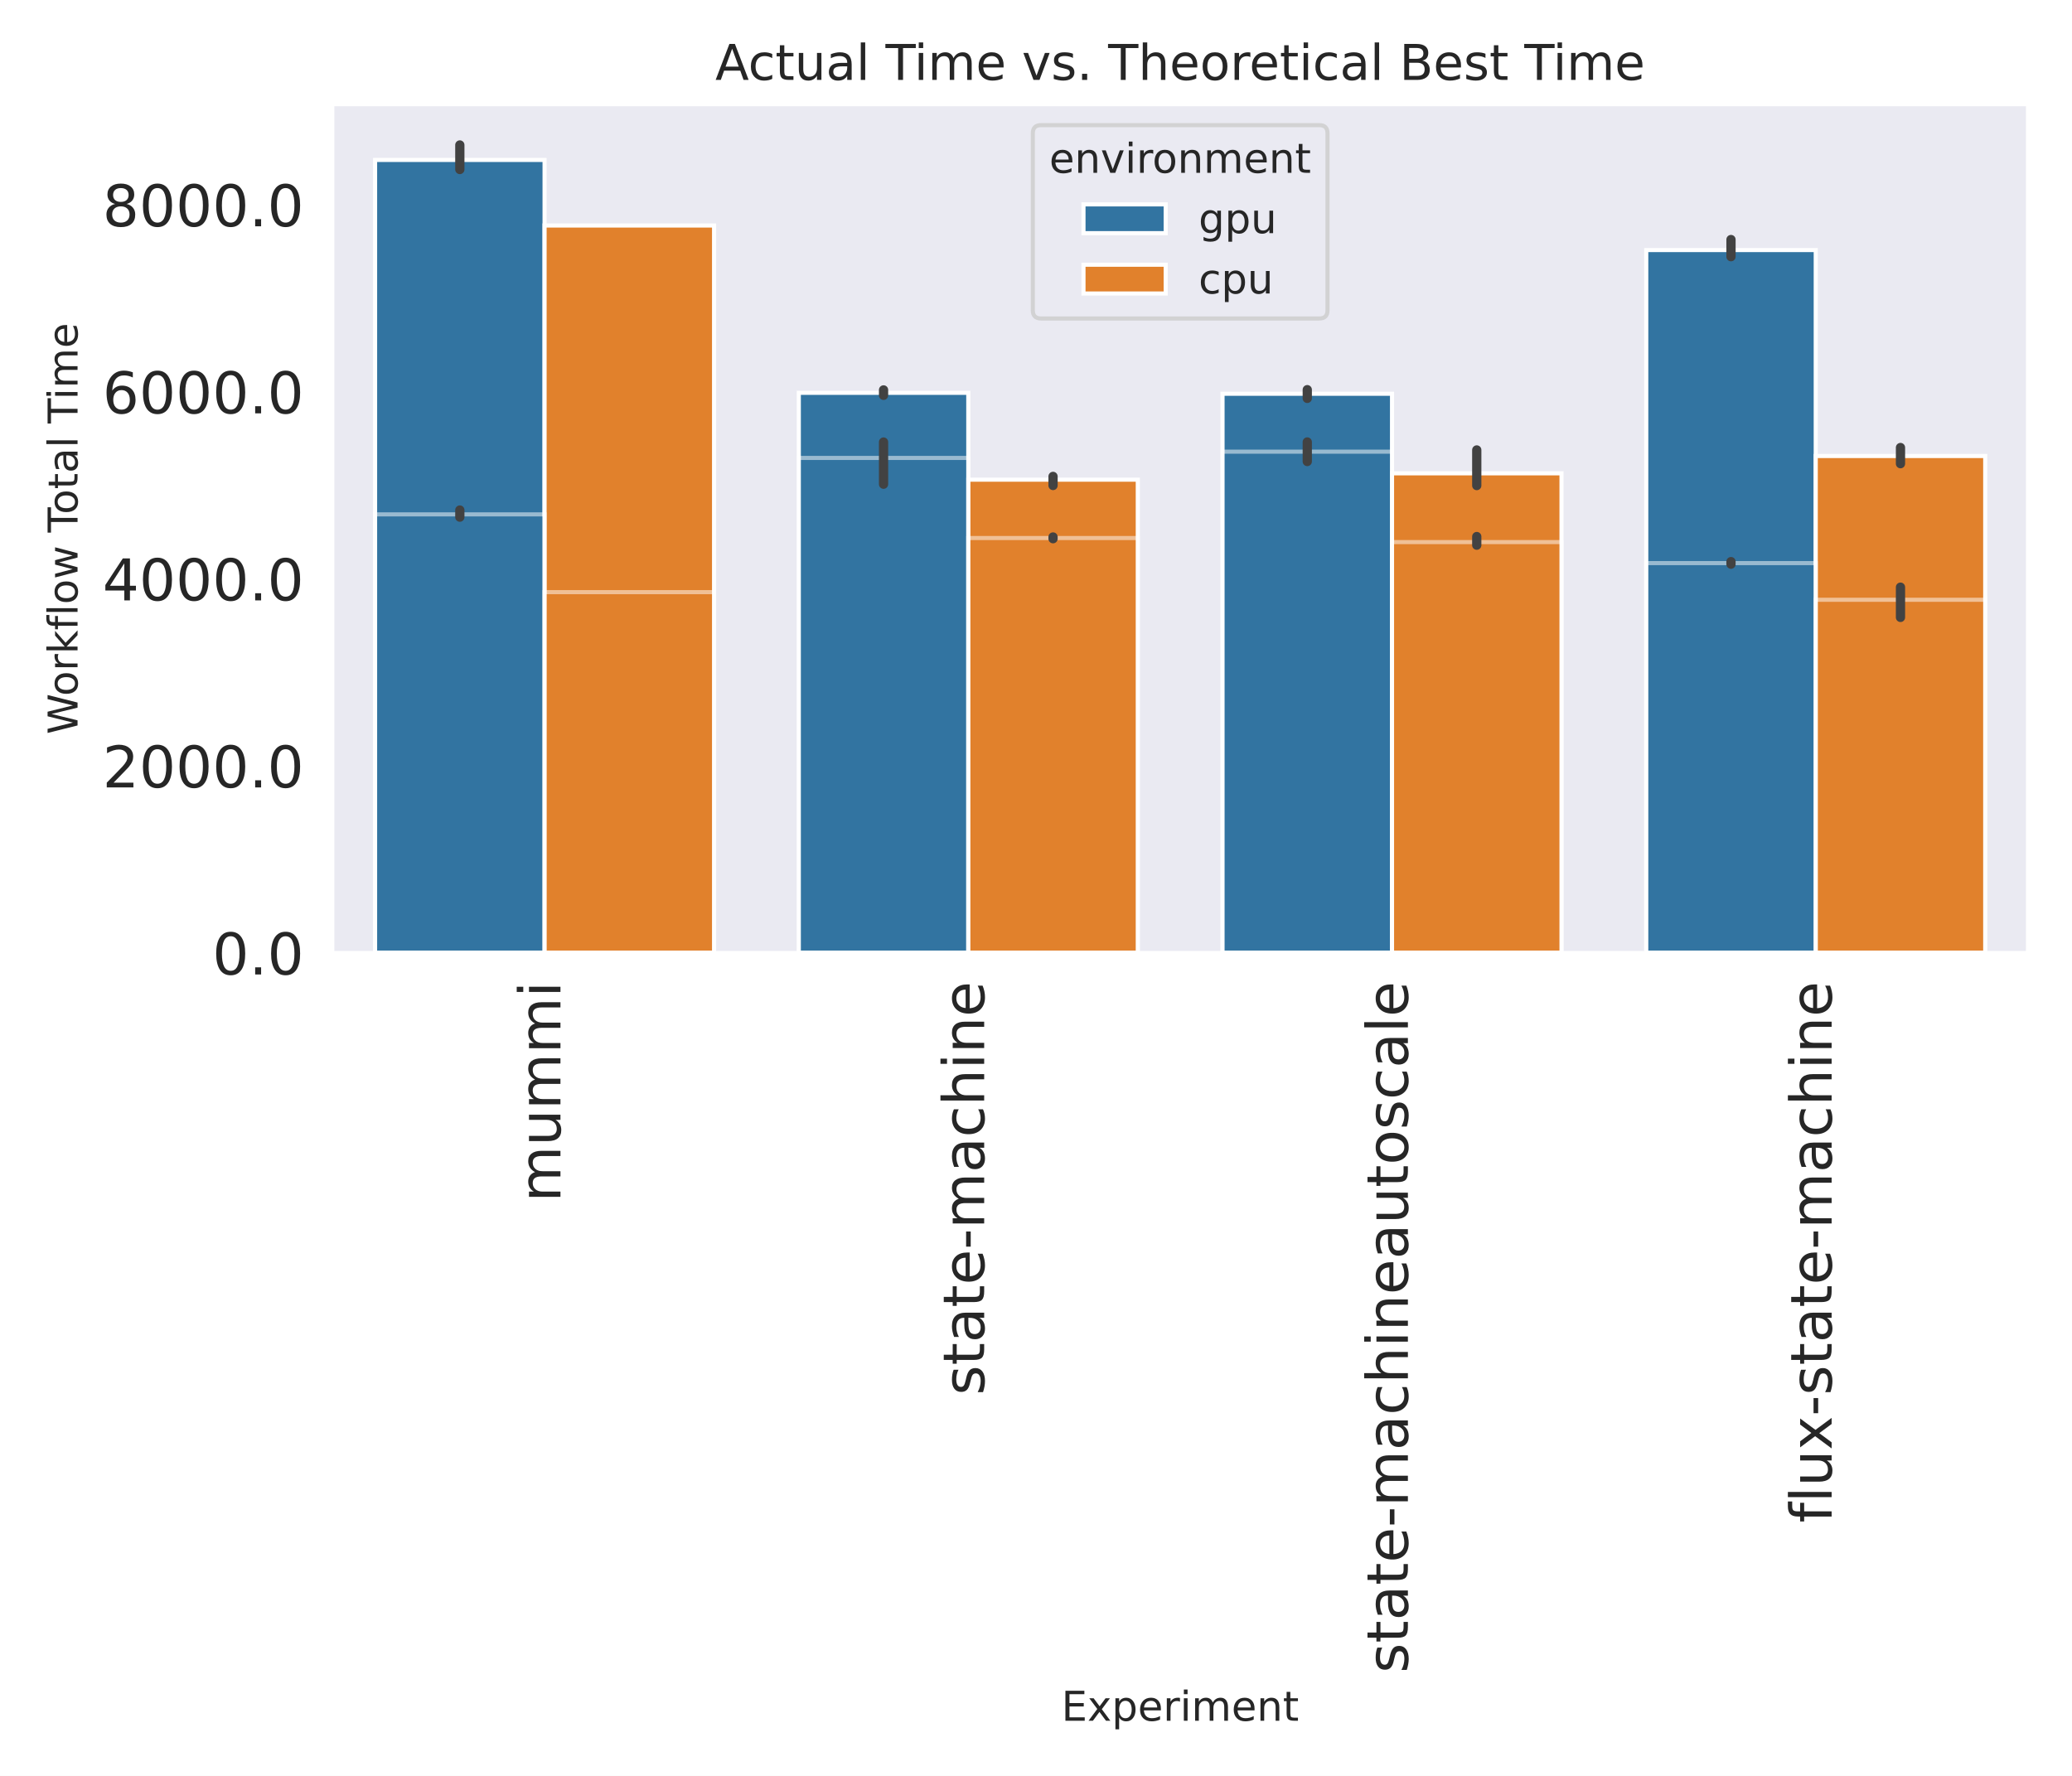
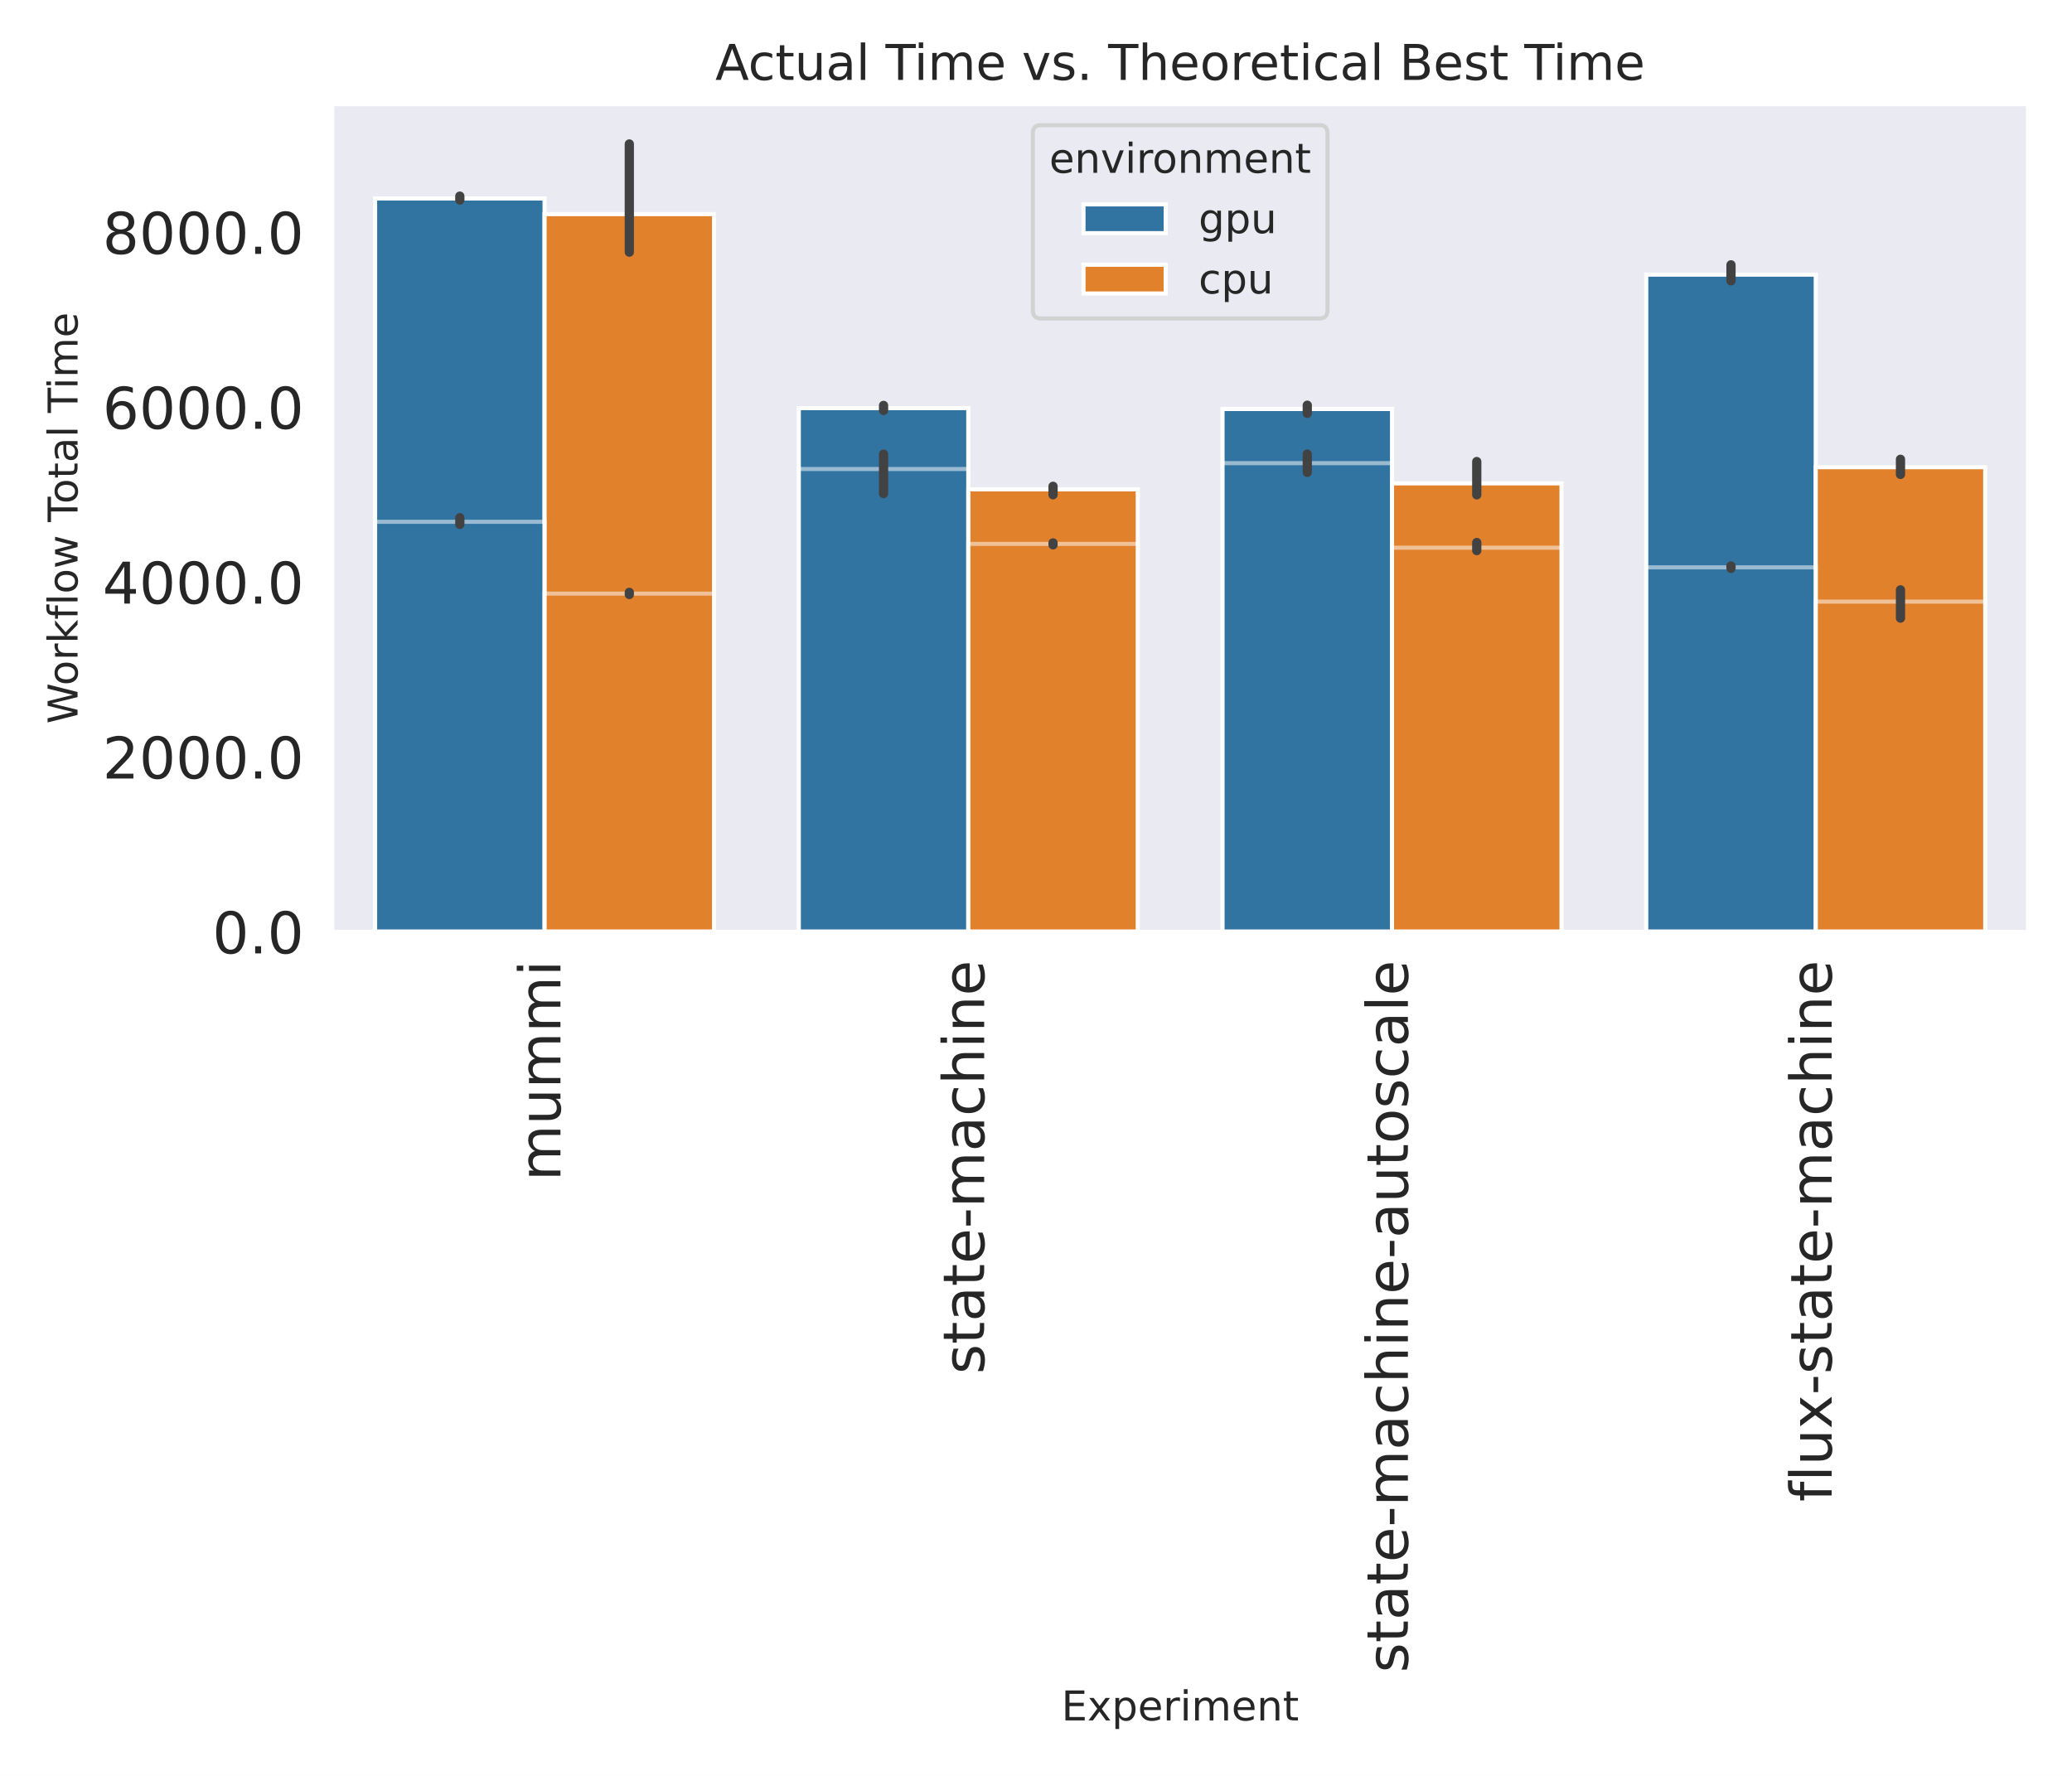
<svg xmlns="http://www.w3.org/2000/svg" xmlns:xlink="http://www.w3.org/1999/xlink" width="504pt" height="432pt" viewBox="0 0 504 432" version="1.1">
  <defs>
    <style type="text/css">*{stroke-linejoin: round; stroke-linecap: butt}</style>
  </defs>
  <g id="figure_1">
    <g id="patch_1">
      <path d="M 0 432  L 504 432  L 504 0  L 0 0  z " style="fill: #ffffff" />
    </g>
    <g id="axes_1">
      <g id="patch_2">
-         <path d="M 80.93 231.73  L 493.2 231.73  L 493.2 25.44  L 80.93 25.44  z " style="fill: #eaeaf2" />
+         <path d="M 80.93 226.6  L 493.2 226.6  L 493.2 25.44  L 80.93 25.44  z " style="fill: #eaeaf2" />
      </g>
      <g id="matplotlib.axis_1">
        <g id="xtick_1">
          <g id="text_1">
-             <g style="fill: #262626" transform="translate(136.3269 292.4025) rotate(-90) scale(0.14 -0.14)">
+             <g style="fill: #262626" transform="translate(136.3269 287.2725) rotate(-90) scale(0.14 -0.14)">
              <defs>
                <path id="DejaVuSans-6d" d="M 3328 2828  Q 3544 3216 3844 3400  Q 4144 3584 4550 3584  Q 5097 3584 5394 3201  Q 5691 2819 5691 2113  L 5691 0  L 5113 0  L 5113 2094  Q 5113 2597 4934 2840  Q 4756 3084 4391 3084  Q 3944 3084 3684 2787  Q 3425 2491 3425 1978  L 3425 0  L 2847 0  L 2847 2094  Q 2847 2600 2669 2842  Q 2491 3084 2119 3084  Q 1678 3084 1418 2786  Q 1159 2488 1159 1978  L 1159 0  L 581 0  L 581 3500  L 1159 3500  L 1159 2956  Q 1356 3278 1631 3431  Q 1906 3584 2284 3584  Q 2666 3584 2933 3390  Q 3200 3197 3328 2828  z " transform="scale(0.015625)" />
                <path id="DejaVuSans-75" d="M 544 1381  L 544 3500  L 1119 3500  L 1119 1403  Q 1119 906 1312 657  Q 1506 409 1894 409  Q 2359 409 2629 706  Q 2900 1003 2900 1516  L 2900 3500  L 3475 3500  L 3475 0  L 2900 0  L 2900 538  Q 2691 219 2414 64  Q 2138 -91 1772 -91  Q 1169 -91 856 284  Q 544 659 544 1381  z M 1991 3584  L 1991 3584  z " transform="scale(0.015625)" />
                <path id="DejaVuSans-69" d="M 603 3500  L 1178 3500  L 1178 0  L 603 0  L 603 3500  z M 603 4863  L 1178 4863  L 1178 4134  L 603 4134  L 603 4863  z " transform="scale(0.015625)" />
              </defs>
              <use xlink:href="#DejaVuSans-6d" />
              <use xlink:href="#DejaVuSans-75" x="97.412" />
              <use xlink:href="#DejaVuSans-6d" x="160.791" />
              <use xlink:href="#DejaVuSans-6d" x="258.203" />
              <use xlink:href="#DejaVuSans-69" x="355.615" />
            </g>
          </g>
        </g>
        <g id="xtick_2">
          <g id="text_2">
-             <g style="fill: #262626" transform="translate(239.3944 339.4075) rotate(-90) scale(0.14 -0.14)">
+             <g style="fill: #262626" transform="translate(239.3944 334.2775) rotate(-90) scale(0.14 -0.14)">
              <defs>
                <path id="DejaVuSans-73" d="M 2834 3397  L 2834 2853  Q 2591 2978 2328 3040  Q 2066 3103 1784 3103  Q 1356 3103 1142 2972  Q 928 2841 928 2578  Q 928 2378 1081 2264  Q 1234 2150 1697 2047  L 1894 2003  Q 2506 1872 2764 1633  Q 3022 1394 3022 966  Q 3022 478 2636 193  Q 2250 -91 1575 -91  Q 1294 -91 989 -36  Q 684 19 347 128  L 347 722  Q 666 556 975 473  Q 1284 391 1588 391  Q 1994 391 2212 530  Q 2431 669 2431 922  Q 2431 1156 2273 1281  Q 2116 1406 1581 1522  L 1381 1569  Q 847 1681 609 1914  Q 372 2147 372 2553  Q 372 3047 722 3315  Q 1072 3584 1716 3584  Q 2034 3584 2315 3537  Q 2597 3491 2834 3397  z " transform="scale(0.015625)" />
                <path id="DejaVuSans-74" d="M 1172 4494  L 1172 3500  L 2356 3500  L 2356 3053  L 1172 3053  L 1172 1153  Q 1172 725 1289 603  Q 1406 481 1766 481  L 2356 481  L 2356 0  L 1766 0  Q 1100 0 847 248  Q 594 497 594 1153  L 594 3053  L 172 3053  L 172 3500  L 594 3500  L 594 4494  L 1172 4494  z " transform="scale(0.015625)" />
                <path id="DejaVuSans-61" d="M 2194 1759  Q 1497 1759 1228 1600  Q 959 1441 959 1056  Q 959 750 1161 570  Q 1363 391 1709 391  Q 2188 391 2477 730  Q 2766 1069 2766 1631  L 2766 1759  L 2194 1759  z M 3341 1997  L 3341 0  L 2766 0  L 2766 531  Q 2569 213 2275 61  Q 1981 -91 1556 -91  Q 1019 -91 701 211  Q 384 513 384 1019  Q 384 1609 779 1909  Q 1175 2209 1959 2209  L 2766 2209  L 2766 2266  Q 2766 2663 2505 2880  Q 2244 3097 1772 3097  Q 1472 3097 1187 3025  Q 903 2953 641 2809  L 641 3341  Q 956 3463 1253 3523  Q 1550 3584 1831 3584  Q 2591 3584 2966 3190  Q 3341 2797 3341 1997  z " transform="scale(0.015625)" />
                <path id="DejaVuSans-65" d="M 3597 1894  L 3597 1613  L 953 1613  Q 991 1019 1311 708  Q 1631 397 2203 397  Q 2534 397 2845 478  Q 3156 559 3463 722  L 3463 178  Q 3153 47 2828 -22  Q 2503 -91 2169 -91  Q 1331 -91 842 396  Q 353 884 353 1716  Q 353 2575 817 3079  Q 1281 3584 2069 3584  Q 2775 3584 3186 3129  Q 3597 2675 3597 1894  z M 3022 2063  Q 3016 2534 2758 2815  Q 2500 3097 2075 3097  Q 1594 3097 1305 2825  Q 1016 2553 972 2059  L 3022 2063  z " transform="scale(0.015625)" />
                <path id="DejaVuSans-2d" d="M 313 2009  L 1997 2009  L 1997 1497  L 313 1497  L 313 2009  z " transform="scale(0.015625)" />
                <path id="DejaVuSans-63" d="M 3122 3366  L 3122 2828  Q 2878 2963 2633 3030  Q 2388 3097 2138 3097  Q 1578 3097 1268 2742  Q 959 2388 959 1747  Q 959 1106 1268 751  Q 1578 397 2138 397  Q 2388 397 2633 464  Q 2878 531 3122 666  L 3122 134  Q 2881 22 2623 -34  Q 2366 -91 2075 -91  Q 1284 -91 818 406  Q 353 903 353 1747  Q 353 2603 823 3093  Q 1294 3584 2113 3584  Q 2378 3584 2631 3529  Q 2884 3475 3122 3366  z " transform="scale(0.015625)" />
                <path id="DejaVuSans-68" d="M 3513 2113  L 3513 0  L 2938 0  L 2938 2094  Q 2938 2591 2744 2837  Q 2550 3084 2163 3084  Q 1697 3084 1428 2787  Q 1159 2491 1159 1978  L 1159 0  L 581 0  L 581 4863  L 1159 4863  L 1159 2956  Q 1366 3272 1645 3428  Q 1925 3584 2291 3584  Q 2894 3584 3203 3211  Q 3513 2838 3513 2113  z " transform="scale(0.015625)" />
                <path id="DejaVuSans-6e" d="M 3513 2113  L 3513 0  L 2938 0  L 2938 2094  Q 2938 2591 2744 2837  Q 2550 3084 2163 3084  Q 1697 3084 1428 2787  Q 1159 2491 1159 1978  L 1159 0  L 581 0  L 581 3500  L 1159 3500  L 1159 2956  Q 1366 3272 1645 3428  Q 1925 3584 2291 3584  Q 2894 3584 3203 3211  Q 3513 2838 3513 2113  z " transform="scale(0.015625)" />
              </defs>
              <use xlink:href="#DejaVuSans-73" />
              <use xlink:href="#DejaVuSans-74" x="52.1" />
              <use xlink:href="#DejaVuSans-61" x="91.309" />
              <use xlink:href="#DejaVuSans-74" x="152.588" />
              <use xlink:href="#DejaVuSans-65" x="191.797" />
              <use xlink:href="#DejaVuSans-2d" x="253.32" />
              <use xlink:href="#DejaVuSans-6d" x="289.404" />
              <use xlink:href="#DejaVuSans-61" x="386.816" />
              <use xlink:href="#DejaVuSans-63" x="448.096" />
              <use xlink:href="#DejaVuSans-68" x="503.076" />
              <use xlink:href="#DejaVuSans-69" x="566.455" />
              <use xlink:href="#DejaVuSans-6e" x="594.238" />
              <use xlink:href="#DejaVuSans-65" x="657.617" />
            </g>
          </g>
        </g>
        <g id="xtick_3">
          <g id="text_3">
-             <g style="fill: #262626" transform="translate(342.4619 406.9881) rotate(-90) scale(0.14 -0.14)">
+             <g style="fill: #262626" transform="translate(342.4619 406.9091) rotate(-90) scale(0.14 -0.14)">
              <defs>
                <path id="DejaVuSans-6f" d="M 1959 3097  Q 1497 3097 1228 2736  Q 959 2375 959 1747  Q 959 1119 1226 758  Q 1494 397 1959 397  Q 2419 397 2687 759  Q 2956 1122 2956 1747  Q 2956 2369 2687 2733  Q 2419 3097 1959 3097  z M 1959 3584  Q 2709 3584 3137 3096  Q 3566 2609 3566 1747  Q 3566 888 3137 398  Q 2709 -91 1959 -91  Q 1206 -91 779 398  Q 353 888 353 1747  Q 353 2609 779 3096  Q 1206 3584 1959 3584  z " transform="scale(0.015625)" />
                <path id="DejaVuSans-6c" d="M 603 4863  L 1178 4863  L 1178 0  L 603 0  L 603 4863  z " transform="scale(0.015625)" />
              </defs>
              <use xlink:href="#DejaVuSans-73" />
              <use xlink:href="#DejaVuSans-74" x="52.1" />
              <use xlink:href="#DejaVuSans-61" x="91.309" />
              <use xlink:href="#DejaVuSans-74" x="152.588" />
              <use xlink:href="#DejaVuSans-65" x="191.797" />
              <use xlink:href="#DejaVuSans-2d" x="253.32" />
              <use xlink:href="#DejaVuSans-6d" x="289.404" />
              <use xlink:href="#DejaVuSans-61" x="386.816" />
              <use xlink:href="#DejaVuSans-63" x="448.096" />
              <use xlink:href="#DejaVuSans-68" x="503.076" />
              <use xlink:href="#DejaVuSans-69" x="566.455" />
              <use xlink:href="#DejaVuSans-6e" x="594.238" />
              <use xlink:href="#DejaVuSans-65" x="657.617" />
-               <use xlink:href="#DejaVuSans-61" x="719.141" />
-               <use xlink:href="#DejaVuSans-75" x="780.42" />
-               <use xlink:href="#DejaVuSans-74" x="843.799" />
-               <use xlink:href="#DejaVuSans-6f" x="883.008" />
-               <use xlink:href="#DejaVuSans-73" x="944.189" />
-               <use xlink:href="#DejaVuSans-63" x="996.289" />
-               <use xlink:href="#DejaVuSans-61" x="1051.27" />
-               <use xlink:href="#DejaVuSans-6c" x="1112.549" />
-               <use xlink:href="#DejaVuSans-65" x="1140.332" />
+               <use xlink:href="#DejaVuSans-2d" x="719.141" />
+               <use xlink:href="#DejaVuSans-61" x="755.225" />
+               <use xlink:href="#DejaVuSans-75" x="816.504" />
+               <use xlink:href="#DejaVuSans-74" x="879.883" />
+               <use xlink:href="#DejaVuSans-6f" x="919.092" />
+               <use xlink:href="#DejaVuSans-73" x="980.273" />
+               <use xlink:href="#DejaVuSans-63" x="1032.373" />
+               <use xlink:href="#DejaVuSans-61" x="1087.354" />
+               <use xlink:href="#DejaVuSans-6c" x="1148.633" />
+               <use xlink:href="#DejaVuSans-65" x="1176.416" />
            </g>
          </g>
        </g>
        <g id="xtick_4">
          <g id="text_4">
-             <g style="fill: #262626" transform="translate(445.5294 370.435) rotate(-90) scale(0.14 -0.14)">
+             <g style="fill: #262626" transform="translate(445.5294 365.305) rotate(-90) scale(0.14 -0.14)">
              <defs>
                <path id="DejaVuSans-66" d="M 2375 4863  L 2375 4384  L 1825 4384  Q 1516 4384 1395 4259  Q 1275 4134 1275 3809  L 1275 3500  L 2222 3500  L 2222 3053  L 1275 3053  L 1275 0  L 697 0  L 697 3053  L 147 3053  L 147 3500  L 697 3500  L 697 3744  Q 697 4328 969 4595  Q 1241 4863 1831 4863  L 2375 4863  z " transform="scale(0.015625)" />
                <path id="DejaVuSans-78" d="M 3513 3500  L 2247 1797  L 3578 0  L 2900 0  L 1881 1375  L 863 0  L 184 0  L 1544 1831  L 300 3500  L 978 3500  L 1906 2253  L 2834 3500  L 3513 3500  z " transform="scale(0.015625)" />
              </defs>
              <use xlink:href="#DejaVuSans-66" />
              <use xlink:href="#DejaVuSans-6c" x="35.205" />
              <use xlink:href="#DejaVuSans-75" x="62.988" />
              <use xlink:href="#DejaVuSans-78" x="126.367" />
              <use xlink:href="#DejaVuSans-2d" x="185.547" />
              <use xlink:href="#DejaVuSans-73" x="221.631" />
              <use xlink:href="#DejaVuSans-74" x="273.73" />
              <use xlink:href="#DejaVuSans-61" x="312.939" />
              <use xlink:href="#DejaVuSans-74" x="374.219" />
              <use xlink:href="#DejaVuSans-65" x="413.428" />
              <use xlink:href="#DejaVuSans-2d" x="474.951" />
              <use xlink:href="#DejaVuSans-6d" x="511.035" />
              <use xlink:href="#DejaVuSans-61" x="608.447" />
              <use xlink:href="#DejaVuSans-63" x="669.727" />
              <use xlink:href="#DejaVuSans-68" x="724.707" />
              <use xlink:href="#DejaVuSans-69" x="788.086" />
              <use xlink:href="#DejaVuSans-6e" x="815.869" />
              <use xlink:href="#DejaVuSans-65" x="879.248" />
            </g>
          </g>
        </g>
        <g id="text_5">
-           <g style="fill: #262626" transform="translate(258.1752 418.5866) scale(0.1 -0.1)">
+           <g style="fill: #262626" transform="translate(258.1752 418.5075) scale(0.1 -0.1)">
            <defs>
              <path id="DejaVuSans-45" d="M 628 4666  L 3578 4666  L 3578 4134  L 1259 4134  L 1259 2753  L 3481 2753  L 3481 2222  L 1259 2222  L 1259 531  L 3634 531  L 3634 0  L 628 0  L 628 4666  z " transform="scale(0.015625)" />
              <path id="DejaVuSans-70" d="M 1159 525  L 1159 -1331  L 581 -1331  L 581 3500  L 1159 3500  L 1159 2969  Q 1341 3281 1617 3432  Q 1894 3584 2278 3584  Q 2916 3584 3314 3078  Q 3713 2572 3713 1747  Q 3713 922 3314 415  Q 2916 -91 2278 -91  Q 1894 -91 1617 61  Q 1341 213 1159 525  z M 3116 1747  Q 3116 2381 2855 2742  Q 2594 3103 2138 3103  Q 1681 3103 1420 2742  Q 1159 2381 1159 1747  Q 1159 1113 1420 752  Q 1681 391 2138 391  Q 2594 391 2855 752  Q 3116 1113 3116 1747  z " transform="scale(0.015625)" />
              <path id="DejaVuSans-72" d="M 2631 2963  Q 2534 3019 2420 3045  Q 2306 3072 2169 3072  Q 1681 3072 1420 2755  Q 1159 2438 1159 1844  L 1159 0  L 581 0  L 581 3500  L 1159 3500  L 1159 2956  Q 1341 3275 1631 3429  Q 1922 3584 2338 3584  Q 2397 3584 2469 3576  Q 2541 3569 2628 3553  L 2631 2963  z " transform="scale(0.015625)" />
            </defs>
            <use xlink:href="#DejaVuSans-45" />
            <use xlink:href="#DejaVuSans-78" x="63.184" />
            <use xlink:href="#DejaVuSans-70" x="122.363" />
            <use xlink:href="#DejaVuSans-65" x="185.84" />
            <use xlink:href="#DejaVuSans-72" x="247.363" />
            <use xlink:href="#DejaVuSans-69" x="288.477" />
            <use xlink:href="#DejaVuSans-6d" x="316.26" />
            <use xlink:href="#DejaVuSans-65" x="413.672" />
            <use xlink:href="#DejaVuSans-6e" x="475.195" />
            <use xlink:href="#DejaVuSans-74" x="538.574" />
          </g>
        </g>
      </g>
      <g id="matplotlib.axis_2">
        <g id="ytick_1">
          <g id="text_6">
-             <g style="fill: #262626" transform="translate(51.66562 237.0489) scale(0.14 -0.14)">
+             <g style="fill: #262626" transform="translate(51.66562 231.9189) scale(0.14 -0.14)">
              <defs>
                <path id="DejaVuSans-30" d="M 2034 4250  Q 1547 4250 1301 3770  Q 1056 3291 1056 2328  Q 1056 1369 1301 889  Q 1547 409 2034 409  Q 2525 409 2770 889  Q 3016 1369 3016 2328  Q 3016 3291 2770 3770  Q 2525 4250 2034 4250  z M 2034 4750  Q 2819 4750 3233 4129  Q 3647 3509 3647 2328  Q 3647 1150 3233 529  Q 2819 -91 2034 -91  Q 1250 -91 836 529  Q 422 1150 422 2328  Q 422 3509 836 4129  Q 1250 4750 2034 4750  z " transform="scale(0.015625)" />
                <path id="DejaVuSans-2e" d="M 684 794  L 1344 794  L 1344 0  L 684 0  L 684 794  z " transform="scale(0.015625)" />
              </defs>
              <use xlink:href="#DejaVuSans-30" />
              <use xlink:href="#DejaVuSans-2e" x="63.623" />
              <use xlink:href="#DejaVuSans-30" x="95.41" />
            </g>
          </g>
        </g>
        <g id="ytick_2">
          <g id="text_7">
-             <g style="fill: #262626" transform="translate(24.94312 191.5489) scale(0.14 -0.14)">
+             <g style="fill: #262626" transform="translate(24.94312 189.3779) scale(0.14 -0.14)">
              <defs>
                <path id="DejaVuSans-32" d="M 1228 531  L 3431 531  L 3431 0  L 469 0  L 469 531  Q 828 903 1448 1529  Q 2069 2156 2228 2338  Q 2531 2678 2651 2914  Q 2772 3150 2772 3378  Q 2772 3750 2511 3984  Q 2250 4219 1831 4219  Q 1534 4219 1204 4116  Q 875 4013 500 3803  L 500 4441  Q 881 4594 1212 4672  Q 1544 4750 1819 4750  Q 2544 4750 2975 4387  Q 3406 4025 3406 3419  Q 3406 3131 3298 2873  Q 3191 2616 2906 2266  Q 2828 2175 2409 1742  Q 1991 1309 1228 531  z " transform="scale(0.015625)" />
              </defs>
              <use xlink:href="#DejaVuSans-32" />
              <use xlink:href="#DejaVuSans-30" x="63.623" />
              <use xlink:href="#DejaVuSans-30" x="127.246" />
              <use xlink:href="#DejaVuSans-30" x="190.869" />
              <use xlink:href="#DejaVuSans-2e" x="254.492" />
              <use xlink:href="#DejaVuSans-30" x="286.279" />
            </g>
          </g>
        </g>
        <g id="ytick_3">
          <g id="text_8">
-             <g style="fill: #262626" transform="translate(24.94312 146.0489) scale(0.14 -0.14)">
+             <g style="fill: #262626" transform="translate(24.94312 146.8369) scale(0.14 -0.14)">
              <defs>
                <path id="DejaVuSans-34" d="M 2419 4116  L 825 1625  L 2419 1625  L 2419 4116  z M 2253 4666  L 3047 4666  L 3047 1625  L 3713 1625  L 3713 1100  L 3047 1100  L 3047 0  L 2419 0  L 2419 1100  L 313 1100  L 313 1709  L 2253 4666  z " transform="scale(0.015625)" />
              </defs>
              <use xlink:href="#DejaVuSans-34" />
              <use xlink:href="#DejaVuSans-30" x="63.623" />
              <use xlink:href="#DejaVuSans-30" x="127.246" />
              <use xlink:href="#DejaVuSans-30" x="190.869" />
              <use xlink:href="#DejaVuSans-2e" x="254.492" />
              <use xlink:href="#DejaVuSans-30" x="286.279" />
            </g>
          </g>
        </g>
        <g id="ytick_4">
          <g id="text_9">
-             <g style="fill: #262626" transform="translate(24.94312 100.549) scale(0.14 -0.14)">
+             <g style="fill: #262626" transform="translate(24.94312 104.2959) scale(0.14 -0.14)">
              <defs>
                <path id="DejaVuSans-36" d="M 2113 2584  Q 1688 2584 1439 2293  Q 1191 2003 1191 1497  Q 1191 994 1439 701  Q 1688 409 2113 409  Q 2538 409 2786 701  Q 3034 994 3034 1497  Q 3034 2003 2786 2293  Q 2538 2584 2113 2584  z M 3366 4563  L 3366 3988  Q 3128 4100 2886 4159  Q 2644 4219 2406 4219  Q 1781 4219 1451 3797  Q 1122 3375 1075 2522  Q 1259 2794 1537 2939  Q 1816 3084 2150 3084  Q 2853 3084 3261 2657  Q 3669 2231 3669 1497  Q 3669 778 3244 343  Q 2819 -91 2113 -91  Q 1303 -91 875 529  Q 447 1150 447 2328  Q 447 3434 972 4092  Q 1497 4750 2381 4750  Q 2619 4750 2861 4703  Q 3103 4656 3366 4563  z " transform="scale(0.015625)" />
              </defs>
              <use xlink:href="#DejaVuSans-36" />
              <use xlink:href="#DejaVuSans-30" x="63.623" />
              <use xlink:href="#DejaVuSans-30" x="127.246" />
              <use xlink:href="#DejaVuSans-30" x="190.869" />
              <use xlink:href="#DejaVuSans-2e" x="254.492" />
              <use xlink:href="#DejaVuSans-30" x="286.279" />
            </g>
          </g>
        </g>
        <g id="ytick_5">
          <g id="text_10">
-             <g style="fill: #262626" transform="translate(24.94312 55.04897) scale(0.14 -0.14)">
+             <g style="fill: #262626" transform="translate(24.94312 61.75489) scale(0.14 -0.14)">
              <defs>
                <path id="DejaVuSans-38" d="M 2034 2216  Q 1584 2216 1326 1975  Q 1069 1734 1069 1313  Q 1069 891 1326 650  Q 1584 409 2034 409  Q 2484 409 2743 651  Q 3003 894 3003 1313  Q 3003 1734 2745 1975  Q 2488 2216 2034 2216  z M 1403 2484  Q 997 2584 770 2862  Q 544 3141 544 3541  Q 544 4100 942 4425  Q 1341 4750 2034 4750  Q 2731 4750 3128 4425  Q 3525 4100 3525 3541  Q 3525 3141 3298 2862  Q 3072 2584 2669 2484  Q 3125 2378 3379 2068  Q 3634 1759 3634 1313  Q 3634 634 3220 271  Q 2806 -91 2034 -91  Q 1263 -91 848 271  Q 434 634 434 1313  Q 434 1759 690 2068  Q 947 2378 1403 2484  z M 1172 3481  Q 1172 3119 1398 2916  Q 1625 2713 2034 2713  Q 2441 2713 2670 2916  Q 2900 3119 2900 3481  Q 2900 3844 2670 4047  Q 2441 4250 2034 4250  Q 1625 4250 1398 4047  Q 1172 3844 1172 3481  z " transform="scale(0.015625)" />
              </defs>
              <use xlink:href="#DejaVuSans-38" />
              <use xlink:href="#DejaVuSans-30" x="63.623" />
              <use xlink:href="#DejaVuSans-30" x="127.246" />
              <use xlink:href="#DejaVuSans-30" x="190.869" />
              <use xlink:href="#DejaVuSans-2e" x="254.492" />
              <use xlink:href="#DejaVuSans-30" x="286.279" />
            </g>
          </g>
        </g>
        <g id="text_11">
-           <g style="fill: #262626" transform="translate(18.86344 178.6311) rotate(-90) scale(0.1 -0.1)">
+           <g style="fill: #262626" transform="translate(18.86344 176.0661) rotate(-90) scale(0.1 -0.1)">
            <defs>
              <path id="DejaVuSans-57" d="M 213 4666  L 850 4666  L 1831 722  L 2809 4666  L 3519 4666  L 4500 722  L 5478 4666  L 6119 4666  L 4947 0  L 4153 0  L 3169 4050  L 2175 0  L 1381 0  L 213 4666  z " transform="scale(0.015625)" />
              <path id="DejaVuSans-6b" d="M 581 4863  L 1159 4863  L 1159 1991  L 2875 3500  L 3609 3500  L 1753 1863  L 3688 0  L 2938 0  L 1159 1709  L 1159 0  L 581 0  L 581 4863  z " transform="scale(0.015625)" />
              <path id="DejaVuSans-77" d="M 269 3500  L 844 3500  L 1563 769  L 2278 3500  L 2956 3500  L 3675 769  L 4391 3500  L 4966 3500  L 4050 0  L 3372 0  L 2619 2869  L 1863 0  L 1184 0  L 269 3500  z " transform="scale(0.015625)" />
              <path id="DejaVuSans-20" transform="scale(0.015625)" />
              <path id="DejaVuSans-54" d="M -19 4666  L 3928 4666  L 3928 4134  L 2272 4134  L 2272 0  L 1638 0  L 1638 4134  L -19 4134  L -19 4666  z " transform="scale(0.015625)" />
            </defs>
            <use xlink:href="#DejaVuSans-57" />
            <use xlink:href="#DejaVuSans-6f" x="93.002" />
            <use xlink:href="#DejaVuSans-72" x="154.184" />
            <use xlink:href="#DejaVuSans-6b" x="195.297" />
            <use xlink:href="#DejaVuSans-66" x="253.207" />
            <use xlink:href="#DejaVuSans-6c" x="288.412" />
            <use xlink:href="#DejaVuSans-6f" x="316.195" />
            <use xlink:href="#DejaVuSans-77" x="377.377" />
            <use xlink:href="#DejaVuSans-20" x="459.164" />
            <use xlink:href="#DejaVuSans-54" x="490.951" />
            <use xlink:href="#DejaVuSans-6f" x="535.035" />
            <use xlink:href="#DejaVuSans-74" x="596.217" />
            <use xlink:href="#DejaVuSans-61" x="635.426" />
            <use xlink:href="#DejaVuSans-6c" x="696.705" />
            <use xlink:href="#DejaVuSans-20" x="724.488" />
            <use xlink:href="#DejaVuSans-54" x="756.275" />
            <use xlink:href="#DejaVuSans-69" x="814.234" />
            <use xlink:href="#DejaVuSans-6d" x="842.018" />
            <use xlink:href="#DejaVuSans-65" x="939.43" />
          </g>
        </g>
      </g>
      <g id="patch_3">
-         <path d="M 91.237 231.73  L 132.464 231.73  L 132.464 38.905  L 91.237 38.905  z " clip-path="url(#p35b3d181f7)" style="fill: #3274a1; stroke: #ffffff; stroke-linejoin: miter" />
+         <path d="M 91.237 226.6  L 132.464 226.6  L 132.464 48.285  L 91.237 48.285  z " clip-path="url(#p25bab8af34)" style="fill: #3274a1; stroke: #ffffff; stroke-linejoin: miter" />
      </g>
      <g id="patch_4">
-         <path d="M 194.304 231.73  L 235.531 231.73  L 235.531 95.559  L 194.304 95.559  z " clip-path="url(#p35b3d181f7)" style="fill: #3274a1; stroke: #ffffff; stroke-linejoin: miter" />
+         <path d="M 194.304 226.6  L 235.531 226.6  L 235.531 99.285  L 194.304 99.285  z " clip-path="url(#p25bab8af34)" style="fill: #3274a1; stroke: #ffffff; stroke-linejoin: miter" />
      </g>
      <g id="patch_5">
-         <path d="M 297.372 231.73  L 338.599 231.73  L 338.599 95.781  L 297.372 95.781  z " clip-path="url(#p35b3d181f7)" style="fill: #3274a1; stroke: #ffffff; stroke-linejoin: miter" />
+         <path d="M 297.372 226.6  L 338.599 226.6  L 338.599 99.492  L 297.372 99.492  z " clip-path="url(#p25bab8af34)" style="fill: #3274a1; stroke: #ffffff; stroke-linejoin: miter" />
      </g>
      <g id="patch_6">
-         <path d="M 400.439 231.73  L 441.666 231.73  L 441.666 60.829  L 400.439 60.829  z " clip-path="url(#p35b3d181f7)" style="fill: #3274a1; stroke: #ffffff; stroke-linejoin: miter" />
+         <path d="M 400.439 226.6  L 441.666 226.6  L 441.666 66.813  L 400.439 66.813  z " clip-path="url(#p25bab8af34)" style="fill: #3274a1; stroke: #ffffff; stroke-linejoin: miter" />
      </g>
      <g id="patch_7">
-         <path d="M 132.464 231.73  L 173.691 231.73  L 173.691 54.854  L 132.464 54.854  z " clip-path="url(#p35b3d181f7)" style="fill: #e1812c; stroke: #ffffff; stroke-linejoin: miter" />
+         <path d="M 132.464 226.6  L 173.691 226.6  L 173.691 52.087  L 132.464 52.087  z " clip-path="url(#p25bab8af34)" style="fill: #e1812c; stroke: #ffffff; stroke-linejoin: miter" />
      </g>
      <g id="patch_8">
-         <path d="M 235.531 231.73  L 276.758 231.73  L 276.758 116.682  L 235.531 116.682  z " clip-path="url(#p35b3d181f7)" style="fill: #e1812c; stroke: #ffffff; stroke-linejoin: miter" />
+         <path d="M 235.531 226.6  L 276.758 226.6  L 276.758 119.034  L 235.531 119.034  z " clip-path="url(#p25bab8af34)" style="fill: #e1812c; stroke: #ffffff; stroke-linejoin: miter" />
      </g>
      <g id="patch_9">
-         <path d="M 338.599 231.73  L 379.826 231.73  L 379.826 115.133  L 338.599 115.133  z " clip-path="url(#p35b3d181f7)" style="fill: #e1812c; stroke: #ffffff; stroke-linejoin: miter" />
+         <path d="M 338.599 226.6  L 379.826 226.6  L 379.826 117.586  L 338.599 117.586  z " clip-path="url(#p25bab8af34)" style="fill: #e1812c; stroke: #ffffff; stroke-linejoin: miter" />
      </g>
      <g id="patch_10">
-         <path d="M 441.666 231.73  L 482.893 231.73  L 482.893 110.926  L 441.666 110.926  z " clip-path="url(#p35b3d181f7)" style="fill: #e1812c; stroke: #ffffff; stroke-linejoin: miter" />
+         <path d="M 441.666 226.6  L 482.893 226.6  L 482.893 113.652  L 441.666 113.652  z " clip-path="url(#p25bab8af34)" style="fill: #e1812c; stroke: #ffffff; stroke-linejoin: miter" />
      </g>
      <g id="patch_11">
-         <path d="M 132.464 231.73  L 132.464 231.73  L 132.464 231.73  L 132.464 231.73  z " clip-path="url(#p35b3d181f7)" style="fill: #3274a1; stroke: #ffffff; stroke-linejoin: miter" />
+         <path d="M 132.464 226.6  L 132.464 226.6  L 132.464 226.6  L 132.464 226.6  z " clip-path="url(#p25bab8af34)" style="fill: #3274a1; stroke: #ffffff; stroke-linejoin: miter" />
      </g>
      <g id="patch_12">
-         <path d="M 132.464 231.73  L 132.464 231.73  L 132.464 231.73  L 132.464 231.73  z " clip-path="url(#p35b3d181f7)" style="fill: #e1812c; stroke: #ffffff; stroke-linejoin: miter" />
+         <path d="M 132.464 226.6  L 132.464 226.6  L 132.464 226.6  L 132.464 226.6  z " clip-path="url(#p25bab8af34)" style="fill: #e1812c; stroke: #ffffff; stroke-linejoin: miter" />
      </g>
      <g id="patch_13">
-         <path d="M 91.237 231.73  L 132.464 231.73  L 132.464 125.126  L 91.237 125.126  z " clip-path="url(#p35b3d181f7)" style="fill: #3274a1; opacity: 0.5; stroke: #ffffff; stroke-linejoin: miter" />
+         <path d="M 91.237 226.6  L 132.464 226.6  L 132.464 126.929  L 91.237 126.929  z " clip-path="url(#p25bab8af34)" style="fill: #3274a1; opacity: 0.5; stroke: #ffffff; stroke-linejoin: miter" />
      </g>
      <g id="patch_14">
-         <path d="M 194.304 231.73  L 235.531 231.73  L 235.531 111.396  L 194.304 111.396  z " clip-path="url(#p35b3d181f7)" style="fill: #3274a1; opacity: 0.5; stroke: #ffffff; stroke-linejoin: miter" />
+         <path d="M 194.304 226.6  L 235.531 226.6  L 235.531 114.092  L 194.304 114.092  z " clip-path="url(#p25bab8af34)" style="fill: #3274a1; opacity: 0.5; stroke: #ffffff; stroke-linejoin: miter" />
      </g>
      <g id="patch_15">
-         <path d="M 297.372 231.73  L 338.599 231.73  L 338.599 109.873  L 297.372 109.873  z " clip-path="url(#p35b3d181f7)" style="fill: #3274a1; opacity: 0.5; stroke: #ffffff; stroke-linejoin: miter" />
+         <path d="M 297.372 226.6  L 338.599 226.6  L 338.599 112.667  L 297.372 112.667  z " clip-path="url(#p25bab8af34)" style="fill: #3274a1; opacity: 0.5; stroke: #ffffff; stroke-linejoin: miter" />
      </g>
      <g id="patch_16">
-         <path d="M 400.439 231.73  L 441.666 231.73  L 441.666 136.981  L 400.439 136.981  z " clip-path="url(#p35b3d181f7)" style="fill: #3274a1; opacity: 0.5; stroke: #ffffff; stroke-linejoin: miter" />
+         <path d="M 400.439 226.6  L 441.666 226.6  L 441.666 138.013  L 400.439 138.013  z " clip-path="url(#p25bab8af34)" style="fill: #3274a1; opacity: 0.5; stroke: #ffffff; stroke-linejoin: miter" />
      </g>
      <g id="patch_17">
-         <path d="M 132.464 231.73  L 173.691 231.73  L 173.691 144.045  L 132.464 144.045  z " clip-path="url(#p35b3d181f7)" style="fill: #e1812c; opacity: 0.5; stroke: #ffffff; stroke-linejoin: miter" />
+         <path d="M 132.464 226.6  L 173.691 226.6  L 173.691 144.401  L 132.464 144.401  z " clip-path="url(#p25bab8af34)" style="fill: #e1812c; opacity: 0.5; stroke: #ffffff; stroke-linejoin: miter" />
      </g>
      <g id="patch_18">
-         <path d="M 235.531 231.73  L 276.758 231.73  L 276.758 130.881  L 235.531 130.881  z " clip-path="url(#p35b3d181f7)" style="fill: #e1812c; opacity: 0.5; stroke: #ffffff; stroke-linejoin: miter" />
+         <path d="M 235.531 226.6  L 276.758 226.6  L 276.758 132.309  L 235.531 132.309  z " clip-path="url(#p25bab8af34)" style="fill: #e1812c; opacity: 0.5; stroke: #ffffff; stroke-linejoin: miter" />
      </g>
      <g id="patch_19">
-         <path d="M 338.599 231.73  L 379.826 231.73  L 379.826 131.869  L 338.599 131.869  z " clip-path="url(#p35b3d181f7)" style="fill: #e1812c; opacity: 0.5; stroke: #ffffff; stroke-linejoin: miter" />
+         <path d="M 338.599 226.6  L 379.826 226.6  L 379.826 133.234  L 338.599 133.234  z " clip-path="url(#p25bab8af34)" style="fill: #e1812c; opacity: 0.5; stroke: #ffffff; stroke-linejoin: miter" />
      </g>
      <g id="patch_20">
-         <path d="M 441.666 231.73  L 482.893 231.73  L 482.893 145.901  L 441.666 145.901  z " clip-path="url(#p35b3d181f7)" style="fill: #e1812c; opacity: 0.5; stroke: #ffffff; stroke-linejoin: miter" />
+         <path d="M 441.666 226.6  L 482.893 226.6  L 482.893 146.352  L 441.666 146.352  z " clip-path="url(#p25bab8af34)" style="fill: #e1812c; opacity: 0.5; stroke: #ffffff; stroke-linejoin: miter" />
      </g>
      <g id="line2d_1">
-         <path d="M 111.85 41.237  L 111.85 35.263  " clip-path="url(#p35b3d181f7)" style="fill: none; stroke: #424242; stroke-width: 2.25; stroke-linecap: round" />
+         <path d="M 111.85 48.666  L 111.85 47.708  " clip-path="url(#p25bab8af34)" style="fill: none; stroke: #424242; stroke-width: 2.25; stroke-linecap: round" />
      </g>
      <g id="line2d_2">
-         <path d="M 214.918 96.167  L 214.918 94.847  " clip-path="url(#p35b3d181f7)" style="fill: none; stroke: #424242; stroke-width: 2.25; stroke-linecap: round" />
+         <path d="M 214.918 99.853  L 214.918 98.619  " clip-path="url(#p25bab8af34)" style="fill: none; stroke: #424242; stroke-width: 2.25; stroke-linecap: round" />
      </g>
      <g id="line2d_3">
-         <path d="M 317.985 96.912  L 317.985 94.79  " clip-path="url(#p35b3d181f7)" style="fill: none; stroke: #424242; stroke-width: 2.25; stroke-linecap: round" />
+         <path d="M 317.985 100.55  L 317.985 98.565  " clip-path="url(#p25bab8af34)" style="fill: none; stroke: #424242; stroke-width: 2.25; stroke-linecap: round" />
      </g>
      <g id="line2d_4">
-         <path d="M 421.053 62.443  L 421.053 58.269  " clip-path="url(#p35b3d181f7)" style="fill: none; stroke: #424242; stroke-width: 2.25; stroke-linecap: round" />
+         <path d="M 421.053 68.322  L 421.053 64.42  " clip-path="url(#p25bab8af34)" style="fill: none; stroke: #424242; stroke-width: 2.25; stroke-linecap: round" />
      </g>
      <g id="line2d_5">
-         <path clip-path="url(#p35b3d181f7)" style="fill: none; stroke: #424242; stroke-width: 2.25; stroke-linecap: round" />
+         <path d="M 153.077 61.337  L 153.077 35.019  " clip-path="url(#p25bab8af34)" style="fill: none; stroke: #424242; stroke-width: 2.25; stroke-linecap: round" />
      </g>
      <g id="line2d_6">
-         <path d="M 256.145 118.101  L 256.145 115.888  " clip-path="url(#p35b3d181f7)" style="fill: none; stroke: #424242; stroke-width: 2.25; stroke-linecap: round" />
+         <path d="M 256.145 120.36  L 256.145 118.291  " clip-path="url(#p25bab8af34)" style="fill: none; stroke: #424242; stroke-width: 2.25; stroke-linecap: round" />
      </g>
      <g id="line2d_7">
-         <path d="M 359.212 118.118  L 359.212 109.452  " clip-path="url(#p35b3d181f7)" style="fill: none; stroke: #424242; stroke-width: 2.25; stroke-linecap: round" />
+         <path d="M 359.212 120.376  L 359.212 112.274  " clip-path="url(#p25bab8af34)" style="fill: none; stroke: #424242; stroke-width: 2.25; stroke-linecap: round" />
      </g>
      <g id="line2d_8">
-         <path d="M 462.28 112.801  L 462.28 108.861  " clip-path="url(#p35b3d181f7)" style="fill: none; stroke: #424242; stroke-width: 2.25; stroke-linecap: round" />
+         <path d="M 462.28 115.405  L 462.28 111.721  " clip-path="url(#p25bab8af34)" style="fill: none; stroke: #424242; stroke-width: 2.25; stroke-linecap: round" />
      </g>
      <g id="line2d_9">
-         <path d="M 111.85 125.804  L 111.85 124.069  " clip-path="url(#p35b3d181f7)" style="fill: none; stroke: #424242; stroke-width: 2.25; stroke-linecap: round" />
+         <path d="M 111.85 127.563  L 111.85 125.94  " clip-path="url(#p25bab8af34)" style="fill: none; stroke: #424242; stroke-width: 2.25; stroke-linecap: round" />
      </g>
      <g id="line2d_10">
-         <path d="M 214.918 117.791  L 214.918 107.528  " clip-path="url(#p35b3d181f7)" style="fill: none; stroke: #424242; stroke-width: 2.25; stroke-linecap: round" />
+         <path d="M 214.918 120.071  L 214.918 110.476  " clip-path="url(#p25bab8af34)" style="fill: none; stroke: #424242; stroke-width: 2.25; stroke-linecap: round" />
      </g>
      <g id="line2d_11">
-         <path d="M 317.985 112.269  L 317.985 107.51  " clip-path="url(#p35b3d181f7)" style="fill: none; stroke: #424242; stroke-width: 2.25; stroke-linecap: round" />
+         <path d="M 317.985 114.908  L 317.985 110.458  " clip-path="url(#p25bab8af34)" style="fill: none; stroke: #424242; stroke-width: 2.25; stroke-linecap: round" />
      </g>
      <g id="line2d_12">
-         <path d="M 421.053 137.245  L 421.053 136.616  " clip-path="url(#p35b3d181f7)" style="fill: none; stroke: #424242; stroke-width: 2.25; stroke-linecap: round" />
+         <path d="M 421.053 138.26  L 421.053 137.672  " clip-path="url(#p25bab8af34)" style="fill: none; stroke: #424242; stroke-width: 2.25; stroke-linecap: round" />
      </g>
      <g id="line2d_13">
-         <path clip-path="url(#p35b3d181f7)" style="fill: none; stroke: #424242; stroke-width: 2.25; stroke-linecap: round" />
+         <path d="M 153.077 144.617  L 153.077 144.094  " clip-path="url(#p25bab8af34)" style="fill: none; stroke: #424242; stroke-width: 2.25; stroke-linecap: round" />
      </g>
      <g id="line2d_14">
-         <path d="M 256.145 131.049  L 256.145 130.622  " clip-path="url(#p35b3d181f7)" style="fill: none; stroke: #424242; stroke-width: 2.25; stroke-linecap: round" />
+         <path d="M 256.145 132.54  L 256.145 132.067  " clip-path="url(#p25bab8af34)" style="fill: none; stroke: #424242; stroke-width: 2.25; stroke-linecap: round" />
      </g>
      <g id="line2d_15">
-         <path d="M 359.212 132.624  L 359.212 130.515  " clip-path="url(#p35b3d181f7)" style="fill: none; stroke: #424242; stroke-width: 2.25; stroke-linecap: round" />
+         <path d="M 359.212 133.94  L 359.212 131.967  " clip-path="url(#p25bab8af34)" style="fill: none; stroke: #424242; stroke-width: 2.25; stroke-linecap: round" />
      </g>
      <g id="line2d_16">
-         <path d="M 462.28 150.193  L 462.28 142.832  " clip-path="url(#p35b3d181f7)" style="fill: none; stroke: #424242; stroke-width: 2.25; stroke-linecap: round" />
+         <path d="M 462.28 150.366  L 462.28 143.483  " clip-path="url(#p25bab8af34)" style="fill: none; stroke: #424242; stroke-width: 2.25; stroke-linecap: round" />
      </g>
      <g id="patch_21">
-         <path d="M 80.93 231.73  L 80.93 25.44  " style="fill: none; stroke: #ffffff; stroke-width: 0.8; stroke-linejoin: miter; stroke-linecap: square" />
+         <path d="M 80.93 226.6  L 80.93 25.44  " style="fill: none; stroke: #ffffff; stroke-width: 0.8; stroke-linejoin: miter; stroke-linecap: square" />
      </g>
      <g id="patch_22">
-         <path d="M 493.2 231.73  L 493.2 25.44  " style="fill: none; stroke: #ffffff; stroke-width: 0.8; stroke-linejoin: miter; stroke-linecap: square" />
+         <path d="M 493.2 226.6  L 493.2 25.44  " style="fill: none; stroke: #ffffff; stroke-width: 0.8; stroke-linejoin: miter; stroke-linecap: square" />
      </g>
      <g id="patch_23">
-         <path d="M 80.93 231.73  L 493.2 231.73  " style="fill: none; stroke: #ffffff; stroke-width: 0.8; stroke-linejoin: miter; stroke-linecap: square" />
+         <path d="M 80.93 226.6  L 493.2 226.6  " style="fill: none; stroke: #ffffff; stroke-width: 0.8; stroke-linejoin: miter; stroke-linecap: square" />
      </g>
      <g id="patch_24">
        <path d="M 80.93 25.44  L 493.2 25.44  " style="fill: none; stroke: #ffffff; stroke-width: 0.8; stroke-linejoin: miter; stroke-linecap: square" />
      </g>
      <g id="text_12">
        <g style="fill: #262626" transform="translate(173.9875 19.44) scale(0.12 -0.12)">
          <defs>
            <path id="DejaVuSans-41" d="M 2188 4044  L 1331 1722  L 3047 1722  L 2188 4044  z M 1831 4666  L 2547 4666  L 4325 0  L 3669 0  L 3244 1197  L 1141 1197  L 716 0  L 50 0  L 1831 4666  z " transform="scale(0.015625)" />
            <path id="DejaVuSans-76" d="M 191 3500  L 800 3500  L 1894 563  L 2988 3500  L 3597 3500  L 2284 0  L 1503 0  L 191 3500  z " transform="scale(0.015625)" />
            <path id="DejaVuSans-42" d="M 1259 2228  L 1259 519  L 2272 519  Q 2781 519 3026 730  Q 3272 941 3272 1375  Q 3272 1813 3026 2020  Q 2781 2228 2272 2228  L 1259 2228  z M 1259 4147  L 1259 2741  L 2194 2741  Q 2656 2741 2882 2914  Q 3109 3088 3109 3444  Q 3109 3797 2882 3972  Q 2656 4147 2194 4147  L 1259 4147  z M 628 4666  L 2241 4666  Q 2963 4666 3353 4366  Q 3744 4066 3744 3513  Q 3744 3084 3544 2831  Q 3344 2578 2956 2516  Q 3422 2416 3680 2098  Q 3938 1781 3938 1306  Q 3938 681 3513 340  Q 3088 0 2303 0  L 628 0  L 628 4666  z " transform="scale(0.015625)" />
          </defs>
          <use xlink:href="#DejaVuSans-41" />
          <use xlink:href="#DejaVuSans-63" x="66.658" />
          <use xlink:href="#DejaVuSans-74" x="121.639" />
          <use xlink:href="#DejaVuSans-75" x="160.848" />
          <use xlink:href="#DejaVuSans-61" x="224.227" />
          <use xlink:href="#DejaVuSans-6c" x="285.506" />
          <use xlink:href="#DejaVuSans-20" x="313.289" />
          <use xlink:href="#DejaVuSans-54" x="345.076" />
          <use xlink:href="#DejaVuSans-69" x="403.035" />
          <use xlink:href="#DejaVuSans-6d" x="430.818" />
          <use xlink:href="#DejaVuSans-65" x="528.23" />
          <use xlink:href="#DejaVuSans-20" x="589.754" />
          <use xlink:href="#DejaVuSans-76" x="621.541" />
          <use xlink:href="#DejaVuSans-73" x="680.721" />
          <use xlink:href="#DejaVuSans-2e" x="732.82" />
          <use xlink:href="#DejaVuSans-20" x="764.607" />
          <use xlink:href="#DejaVuSans-54" x="796.395" />
          <use xlink:href="#DejaVuSans-68" x="857.479" />
          <use xlink:href="#DejaVuSans-65" x="920.857" />
          <use xlink:href="#DejaVuSans-6f" x="982.381" />
          <use xlink:href="#DejaVuSans-72" x="1043.562" />
          <use xlink:href="#DejaVuSans-65" x="1082.426" />
          <use xlink:href="#DejaVuSans-74" x="1143.949" />
          <use xlink:href="#DejaVuSans-69" x="1183.158" />
          <use xlink:href="#DejaVuSans-63" x="1210.941" />
          <use xlink:href="#DejaVuSans-61" x="1265.922" />
          <use xlink:href="#DejaVuSans-6c" x="1327.201" />
          <use xlink:href="#DejaVuSans-20" x="1354.984" />
          <use xlink:href="#DejaVuSans-42" x="1386.771" />
          <use xlink:href="#DejaVuSans-65" x="1455.375" />
          <use xlink:href="#DejaVuSans-73" x="1516.898" />
          <use xlink:href="#DejaVuSans-74" x="1568.998" />
          <use xlink:href="#DejaVuSans-20" x="1608.207" />
          <use xlink:href="#DejaVuSans-54" x="1639.994" />
          <use xlink:href="#DejaVuSans-69" x="1697.953" />
          <use xlink:href="#DejaVuSans-6d" x="1725.736" />
          <use xlink:href="#DejaVuSans-65" x="1823.148" />
        </g>
      </g>
      <g id="legend_1">
        <g id="patch_25">
          <path d="M 253.224 77.474  L 320.906 77.474  Q 322.906 77.474 322.906 75.474  L 322.906 32.44  Q 322.906 30.44 320.906 30.44  L 253.224 30.44  Q 251.224 30.44 251.224 32.44  L 251.224 75.474  Q 251.224 77.474 253.224 77.474  z " style="fill: #eaeaf2; opacity: 0.8; stroke: #cccccc; stroke-linejoin: miter" />
        </g>
        <g id="text_13">
          <g style="fill: #262626" transform="translate(255.2244 42.03844) scale(0.1 -0.1)">
            <use xlink:href="#DejaVuSans-65" />
            <use xlink:href="#DejaVuSans-6e" x="61.523" />
            <use xlink:href="#DejaVuSans-76" x="124.902" />
            <use xlink:href="#DejaVuSans-69" x="184.082" />
            <use xlink:href="#DejaVuSans-72" x="211.865" />
            <use xlink:href="#DejaVuSans-6f" x="250.729" />
            <use xlink:href="#DejaVuSans-6e" x="311.91" />
            <use xlink:href="#DejaVuSans-6d" x="375.289" />
            <use xlink:href="#DejaVuSans-65" x="472.701" />
            <use xlink:href="#DejaVuSans-6e" x="534.225" />
            <use xlink:href="#DejaVuSans-74" x="597.604" />
          </g>
        </g>
        <g id="patch_26">
          <path d="M 263.548 56.717  L 283.548 56.717  L 283.548 49.717  L 263.548 49.717  z " style="fill: #3274a1; stroke: #ffffff; stroke-linejoin: miter" />
        </g>
        <g id="text_14">
          <g style="fill: #262626" transform="translate(291.5478 56.71656) scale(0.1 -0.1)">
            <defs>
              <path id="DejaVuSans-67" d="M 2906 1791  Q 2906 2416 2648 2759  Q 2391 3103 1925 3103  Q 1463 3103 1205 2759  Q 947 2416 947 1791  Q 947 1169 1205 825  Q 1463 481 1925 481  Q 2391 481 2648 825  Q 2906 1169 2906 1791  z M 3481 434  Q 3481 -459 3084 -895  Q 2688 -1331 1869 -1331  Q 1566 -1331 1297 -1286  Q 1028 -1241 775 -1147  L 775 -588  Q 1028 -725 1275 -790  Q 1522 -856 1778 -856  Q 2344 -856 2625 -561  Q 2906 -266 2906 331  L 2906 616  Q 2728 306 2450 153  Q 2172 0 1784 0  Q 1141 0 747 490  Q 353 981 353 1791  Q 353 2603 747 3093  Q 1141 3584 1784 3584  Q 2172 3584 2450 3431  Q 2728 3278 2906 2969  L 2906 3500  L 3481 3500  L 3481 434  z " transform="scale(0.015625)" />
            </defs>
            <use xlink:href="#DejaVuSans-67" />
            <use xlink:href="#DejaVuSans-70" x="63.477" />
            <use xlink:href="#DejaVuSans-75" x="126.953" />
          </g>
        </g>
        <g id="patch_27">
          <path d="M 263.548 71.395  L 283.548 71.395  L 283.548 64.395  L 263.548 64.395  z " style="fill: #e1812c; stroke: #ffffff; stroke-linejoin: miter" />
        </g>
        <g id="text_15">
          <g style="fill: #262626" transform="translate(291.5478 71.39469) scale(0.1 -0.1)">
            <use xlink:href="#DejaVuSans-63" />
            <use xlink:href="#DejaVuSans-70" x="54.98" />
            <use xlink:href="#DejaVuSans-75" x="118.457" />
          </g>
        </g>
      </g>
    </g>
  </g>
  <defs>
-     <clipPath id="p35b3d181f7">
-       <rect x="80.93" y="25.44" width="412.27" height="206.29" />
+     <clipPath id="p25bab8af34">
+       <rect x="80.93" y="25.44" width="412.27" height="201.16" />
    </clipPath>
  </defs>
</svg>
